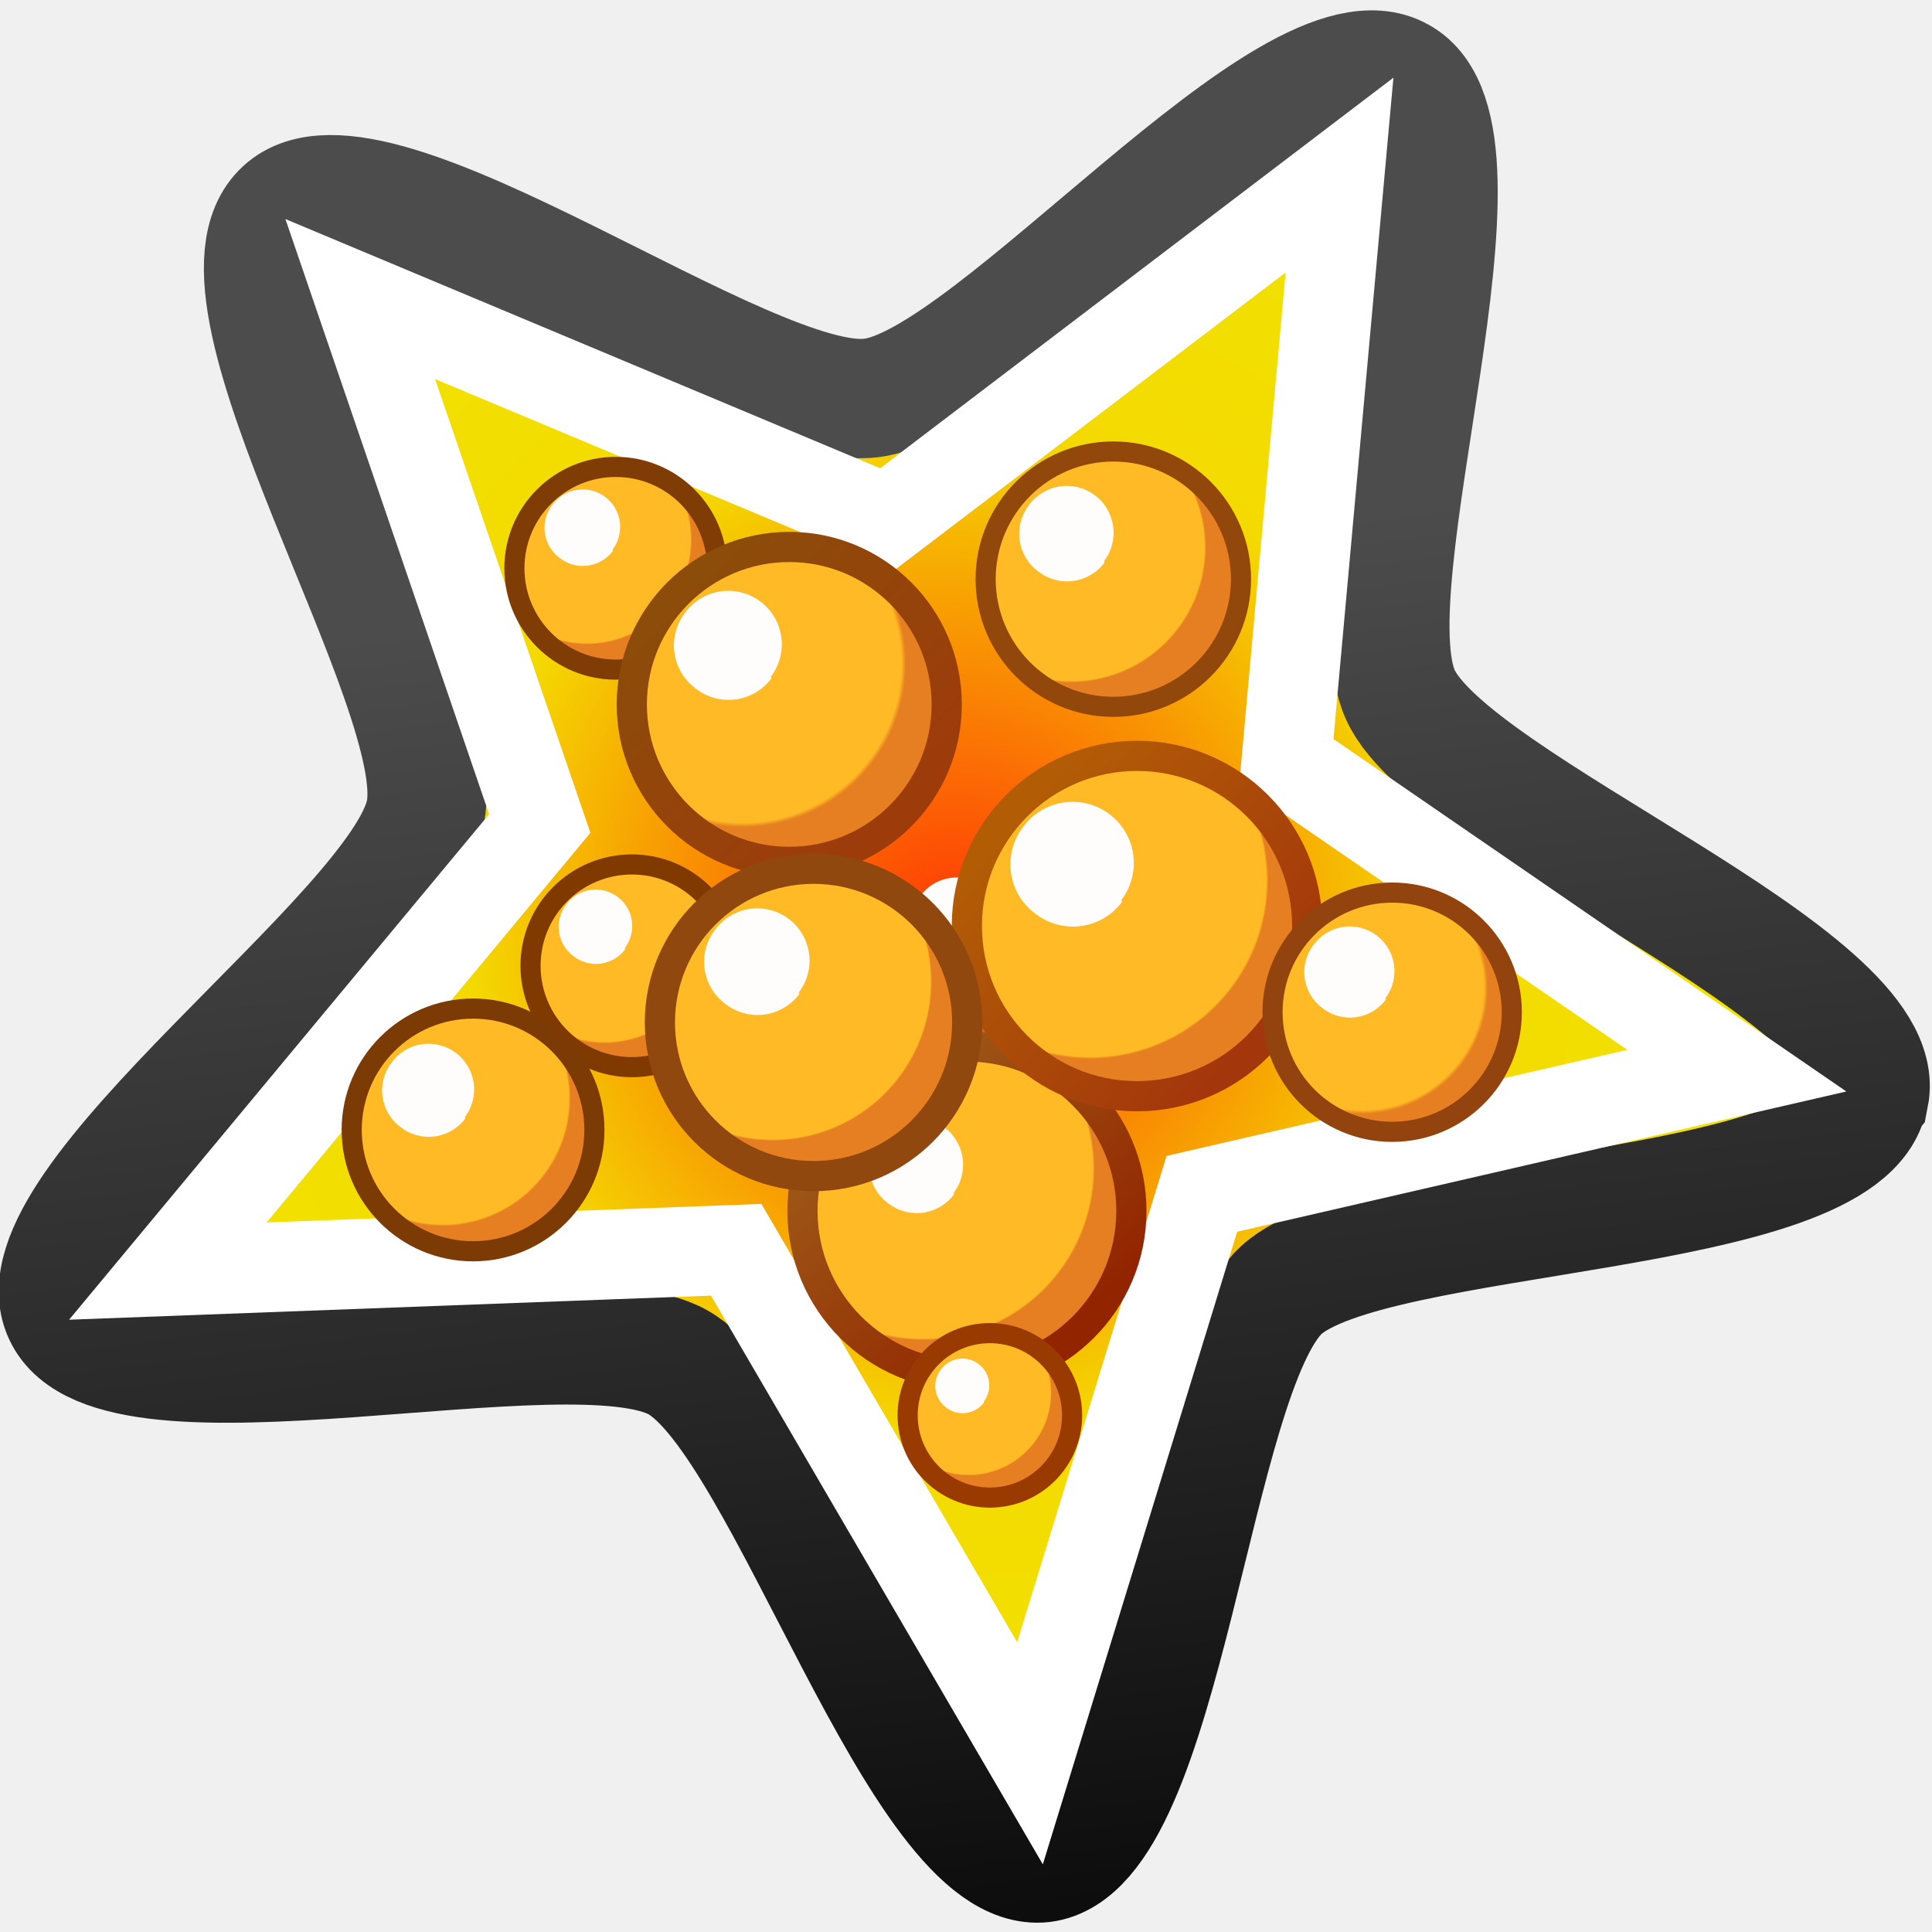
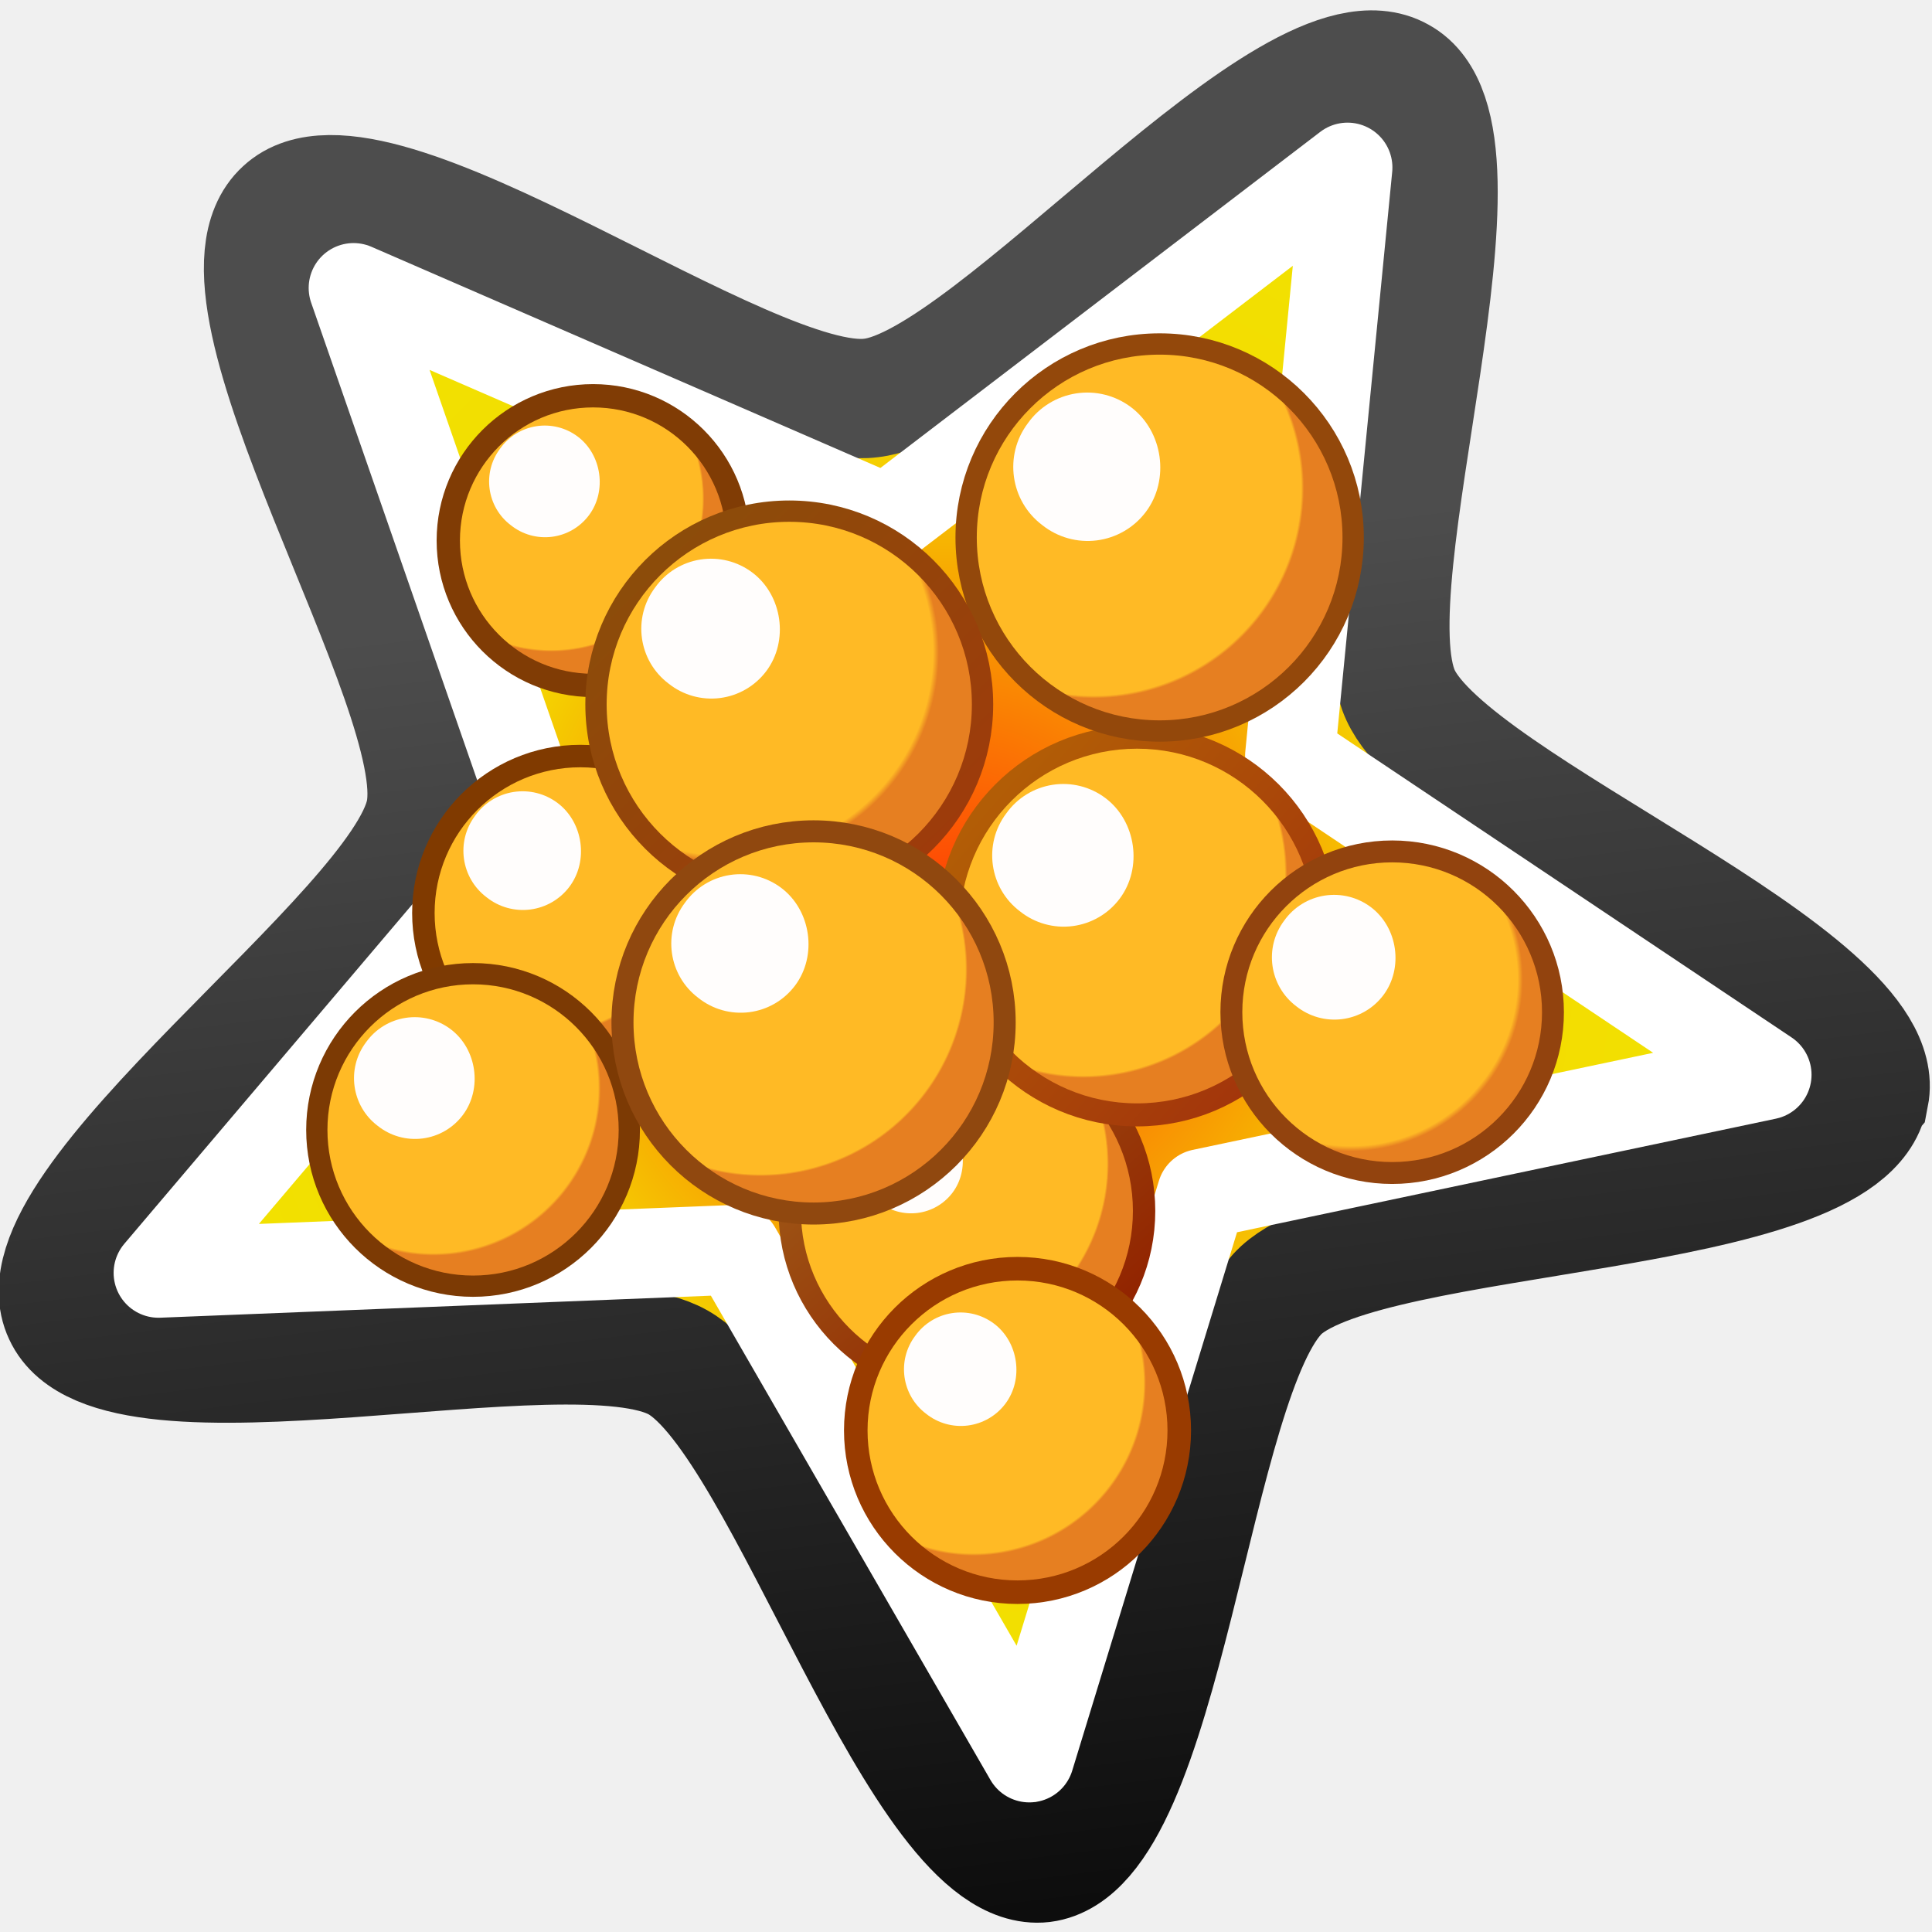
<svg xmlns="http://www.w3.org/2000/svg" xmlns:xlink="http://www.w3.org/1999/xlink" width="48" height="48">
  <defs>
    <linearGradient id="q">
      <stop offset=".986" stop-color="#ffba25" />
      <stop offset="1" stop-color="#e67f21" />
    </linearGradient>
    <linearGradient id="p">
      <stop offset=".984" stop-color="#ffba25" />
      <stop offset="1" stop-color="#e67f21" />
    </linearGradient>
    <linearGradient id="o">
      <stop offset=".987" stop-color="#ffba25" />
      <stop offset="1" stop-color="#e67f21" />
    </linearGradient>
    <linearGradient id="n">
      <stop offset=".985" stop-color="#ffba25" />
      <stop offset="1" stop-color="#e67f21" />
    </linearGradient>
    <linearGradient id="m">
      <stop offset=".989" stop-color="#ffba25" />
      <stop offset="1" stop-color="#e67f21" />
    </linearGradient>
    <linearGradient id="l">
      <stop offset=".99" stop-color="#ffba25" />
      <stop offset="1" stop-color="#e67f21" />
    </linearGradient>
    <linearGradient id="k">
      <stop offset=".987" stop-color="#ffba25" />
      <stop offset="1" stop-color="#e67f21" />
    </linearGradient>
    <linearGradient id="j">
      <stop offset=".972" stop-color="#ffba25" />
      <stop offset="1" stop-color="#e67f21" />
    </linearGradient>
    <linearGradient id="i">
      <stop offset=".969" stop-color="#ffba25" />
      <stop offset="1" stop-color="#e67f21" />
    </linearGradient>
    <linearGradient id="h">
      <stop offset=".988" stop-color="#ffba25" />
      <stop offset="1" stop-color="#e67f21" />
    </linearGradient>
-     <linearGradient id="f">
+     <linearGradient id="d">
      <stop offset="0" stop-color="#b25d06" />
      <stop offset="1" stop-color="#a3360b" />
    </linearGradient>
    <linearGradient id="c">
      <stop offset="0" stop-color="#9e5917" />
      <stop offset="1" stop-color="#922400" />
    </linearGradient>
    <linearGradient id="b">
      <stop offset="0" stop-color="#8c4c0a" />
      <stop offset="1" stop-color="#9f3a0b" />
    </linearGradient>
    <linearGradient id="a">
-       <stop offset="0" stop-color="#4c4c4c" />
+       <stop offset="0" stop-color="#4d4d4d" />
      <stop offset="1" stop-color="#0d0d0d" />
    </linearGradient>
-     <linearGradient id="g">
+     <linearGradient id="e">
      <stop offset="0" stop-color="#ff3705" />
      <stop offset=".522" stop-color="#f4da01" />
      <stop offset="1" stop-color="#f0e600" />
    </linearGradient>
    <linearGradient xlink:href="#a" id="s" x1="5.83" x2="12.91" y1="6.7" y2="13.2" gradientUnits="userSpaceOnUse" />
-     <linearGradient xlink:href="#b" id="E" x1="52.799" y1="6.447" x2="58.353" y2="12.058" gradientUnits="userSpaceOnUse" gradientTransform="translate(-38.433 7.798)scale(1.05155)" />
-     <linearGradient xlink:href="#c" id="w" x1="52.971" y1="6.577" x2="57.615" y2="11.781" gradientUnits="userSpaceOnUse" gradientTransform="translate(-36.868 19.905)scale(1.10317)" />
-     <linearGradient xlink:href="#f" id="y" x1="52.506" y1="6.75" x2="57.952" y2="11.51" gradientUnits="userSpaceOnUse" gradientTransform="translate(-34.97 12.438)scale(1.14534)" />
-     <radialGradient xlink:href="#g" id="r" cx="7.772" cy="8.085" r="6.59" fx="7.772" fy="8.085" gradientTransform="matrix(.9 .5558 -.5314 .8606 5.08 -2.85)" gradientUnits="userSpaceOnUse" />
-     <radialGradient xlink:href="#h" id="x" cx="27.084" cy="21.88" fx="27.084" fy="21.88" r="4.426" gradientUnits="userSpaceOnUse" />
-     <radialGradient xlink:href="#i" id="z" cx="33.836" cy="24.547" fx="33.836" fy="24.547" r="3.126" gradientUnits="userSpaceOnUse" />
-     <radialGradient xlink:href="#j" id="D" cx="18.444" cy="16.487" fx="18.444" fy="16.487" r="4.063" gradientUnits="userSpaceOnUse" />
-     <radialGradient xlink:href="#k" id="A" cx="26.608" cy="13.6" fx="26.608" fy="13.6" r="3.357" gradientUnits="userSpaceOnUse" />
-     <radialGradient xlink:href="#l" id="H" cx="19.198" cy="24.387" fx="19.198" fy="24.387" r="3.955" gradientUnits="userSpaceOnUse" />
-     <radialGradient xlink:href="#m" id="v" cx="22.933" cy="29.033" fx="22.933" fy="29.033" r="4.263" gradientUnits="userSpaceOnUse" />
-     <radialGradient xlink:href="#n" id="F" cx="11.001" cy="27.284" fx="11.001" fy="27.284" r="3.176" gradientUnits="userSpaceOnUse" />
-     <radialGradient xlink:href="#o" id="C" cx="14.584" cy="13.404" fx="14.584" fy="13.404" r="2.605" gradientUnits="userSpaceOnUse" />
-     <radialGradient xlink:href="#p" id="B" cx="15.022" cy="23.318" fx="15.022" fy="23.318" r="2.605" gradientUnits="userSpaceOnUse" />
-     <radialGradient xlink:href="#q" id="G" cx="24.067" cy="34.6" fx="24.067" fy="34.6" r="2.06" gradientUnits="userSpaceOnUse" />
+     <linearGradient xlink:href="#b" id="E" x1="52.799" y1="6.447" x2="58.353" y2="12.058" gradientUnits="userSpaceOnUse" gradientTransform="translate(-54.836 5.056)scale(1.34872)" />
+     <linearGradient xlink:href="#c" id="w" x1="52.971" y1="6.577" x2="57.615" y2="11.781" gradientUnits="userSpaceOnUse" gradientTransform="translate(-43.646 18.772)scale(1.22597)" />
+     <linearGradient xlink:href="#d" id="y" x1="52.506" y1="6.75" x2="57.952" y2="11.51" gradientUnits="userSpaceOnUse" gradientTransform="translate(-44.047 10.92)scale(1.30979)" />
+     <radialGradient xlink:href="#e" id="r" cx="7.772" cy="8.085" r="6.59" fx="7.772" fy="8.085" gradientTransform="matrix(.9 .5558 -.5314 .8606 5.08 -2.85)" gradientUnits="userSpaceOnUse" />
+     <radialGradient xlink:href="#h" id="x" cx="27.084" cy="21.88" fx="27.084" fy="21.88" r="4.426" gradientUnits="userSpaceOnUse" gradientTransform="translate(-4.056 -3.303)scale(1.14358)" />
+     <radialGradient xlink:href="#i" id="z" cx="33.836" cy="24.547" fx="33.836" fy="24.547" r="3.126" gradientUnits="userSpaceOnUse" gradientTransform="translate(-12.724 -9.251)scale(1.36786)" />
+     <radialGradient xlink:href="#j" id="D" cx="18.444" cy="16.487" fx="18.444" fy="16.487" r="4.063" gradientUnits="userSpaceOnUse" gradientTransform="translate(-5.542 -4.946)scale(1.2826)" />
+     <radialGradient xlink:href="#k" id="A" cx="26.608" cy="13.6" fx="26.608" fy="13.6" r="3.357" gradientUnits="userSpaceOnUse" gradientTransform="translate(-14.19 -9.015)scale(1.55463)" />
+     <radialGradient xlink:href="#l" id="H" cx="19.198" cy="24.387" fx="19.198" fy="24.387" r="3.955" gradientUnits="userSpaceOnUse" gradientTransform="translate(-6.054 -7.609)scale(1.29953)" />
+     <radialGradient xlink:href="#m" id="u" cx="22.933" cy="29.033" fx="22.933" fy="29.033" r="4.263" gradientUnits="userSpaceOnUse" gradientTransform="translate(-2.674 -3.349)scale(1.11132)" />
+     <radialGradient xlink:href="#n" id="F" cx="11.001" cy="27.284" fx="11.001" fy="27.284" r="3.176" gradientUnits="userSpaceOnUse" gradientTransform="translate(-3.624 -8.655)scale(1.30832)" />
+     <radialGradient xlink:href="#o" id="C" cx="14.584" cy="13.404" fx="14.584" fy="13.404" r="2.605" gradientUnits="userSpaceOnUse" gradientTransform="translate(-7.584 -7.168)scale(1.45901)" />
+     <radialGradient xlink:href="#p" id="B" cx="15.022" cy="23.318" fx="15.022" fy="23.318" r="2.605" gradientUnits="userSpaceOnUse" gradientTransform="translate(-10.64 -15.617)scale(1.59613)" />
+     <radialGradient xlink:href="#q" id="G" cx="24.067" cy="34.6" fx="24.067" fy="34.6" r="2.06" gradientUnits="userSpaceOnUse" gradientTransform="translate(-25.827 -37.536)scale(2.07811)" />
    <filter id="t" width="1" height="1" x="0" y="0" color-interpolation-filters="sRGB">
      <feGaussianBlur />
    </filter>
-     <path fill="#fffdfc" d="M8.5 7.99a.37.37 0 0 1-.38.37.37.37 0 0 1-.37-.37.37.37 0 0 1 .37-.38.37.37 0 0 1 .37.37" id="u" />
+     <path fill="#fffdfc" d="M8.5 7.99a.37.37 0 0 1-.38.37.37.37 0 0 1-.37-.37.37.37 0 0 1 .37-.38c.204 0 .38.176.38.38" id="reuse-0" />
  </defs>
  <path fill="url(#r)" fill-rule="evenodd" stroke="url(#s)" stroke-width=".85" d="M13.51 5.1c.44.77-2.18 2.89-2.29 3.76-.1.88 1.95 3.55 1.36 4.2-.6.64-3.43-1.19-4.3-1.02-.86.17-2.76 2.95-3.56 2.58-.8-.36.07-3.62-.36-4.39S.69 8.51.8 7.63c.1-.87 3.47-1.05 4.06-1.7.6-.64.51-4.01 1.38-4.18.86-.18 2.07 2.97 2.87 3.34s3.97-.76 4.4 0Z" enable-background="accumulate" overflow="visible" style="marker:none" transform="matrix(2.647 2.2616 -2.267 2.6553 22.22 -16.85)" />
-   <path fill="none" stroke="#fff" stroke-width="2.23" d="m43.15 26.6-13.29 3.06-4.27 13.9-7.3-12.51-14.12.53 9.24-11.12L8.95 7.43l13.08 5.48 11.25-8.56-1.32 14.56Z" enable-background="accumulate" overflow="visible" style="marker:none" />
-   <use fill-rule="evenodd" filter="url(#t)" transform="rotate(36.96 26.116 22.277)scale(3.0331)" xlink:href="#u" />
-   <circle cx="24.023" cy="30.085" r="3.711" fill="url(#v)" stroke="url(#w)" stroke-width="1.5" stroke-linecap="round" stroke-linejoin="round" paint-order="markers stroke fill" />
-   <use fill-rule="evenodd" filter="url(#t)" transform="rotate(36.96 18.178 22.994)scale(3.13055)" xlink:href="#u" />
-   <circle cx="28.249" cy="23.007" r="3.853" fill="url(#x)" stroke="url(#y)" stroke-width="1.5" stroke-linecap="round" stroke-linejoin="round" paint-order="markers stroke fill" />
-   <use fill-rule="evenodd" filter="url(#t)" transform="rotate(36.96 47.007 17.055)scale(4.11044)" xlink:href="#u" />
-   <circle cx="34.588" cy="25.148" r="2.722" fill="url(#z)" stroke="#92430e" stroke-linecap="round" stroke-linejoin="round" paint-order="markers stroke fill" />
-   <use fill-rule="evenodd" filter="url(#t)" transform="rotate(36.96 28.734 37.723)scale(3.00433)" style="mix-blend-mode:normal" xlink:href="#u" />
-   <circle cx="27.66" cy="14.389" r="2.922" fill="url(#A)" stroke="#93480b" stroke-linecap="round" stroke-linejoin="round" paint-order="markers stroke fill" />
-   <use fill-rule="evenodd" filter="url(#t)" transform="rotate(36.96 43.765 20.612)scale(3.14496)" xlink:href="#u" />
-   <circle cx="15.699" cy="23.995" r="2.268" fill="url(#B)" stroke="#803a00" stroke-linecap="round" stroke-linejoin="round" paint-order="markers stroke fill" />
-   <use fill-rule="evenodd" filter="url(#t)" transform="rotate(36.96 12.172 13.661)scale(2.44975)" xlink:href="#u" />
-   <circle cx="15.298" cy="14.118" r="2.268" fill="url(#C)" stroke="#803c05" stroke-linecap="round" stroke-linejoin="round" paint-order="markers stroke fill" />
-   <use fill-rule="evenodd" filter="url(#t)" transform="rotate(36.96 27.988 7.633)scale(2.52131)" xlink:href="#u" />
-   <circle cx="19.609" cy="17.501" r="3.537" fill="url(#D)" stroke="url(#E)" stroke-width="1.5" stroke-linecap="round" stroke-linejoin="round" paint-order="markers stroke fill" />
-   <use fill-rule="evenodd" filter="url(#t)" transform="rotate(36.96 42.57 5.767)scale(3.59232)" xlink:href="#u" />
-   <circle cx="11.753" cy="28.073" r="2.765" fill="url(#F)" stroke="#7c3a04" stroke-linecap="round" stroke-linejoin="round" paint-order="markers stroke fill" />
-   <use fill-rule="evenodd" filter="url(#t)" transform="rotate(36.96 13.886 4.444)scale(3.0663)" style="mix-blend-mode:normal" xlink:href="#u" />
-   <circle cx="24.593" cy="35.164" r="1.793" fill="url(#G)" stroke="#993b00" stroke-linecap="round" stroke-linejoin="round" paint-order="markers stroke fill" />
-   <use fill-rule="evenodd" filter="url(#t)" transform="rotate(36.96 -10.756 38.307)scale(1.79902)" xlink:href="#u" />
-   <circle cx="20.213" cy="25.402" r="3.443" fill="url(#H)" stroke="#90480f" stroke-width="1.5" stroke-linecap="round" stroke-linejoin="round" paint-order="markers stroke fill" />
-   <use fill-rule="evenodd" filter="url(#t)" transform="rotate(36.96 29.883 11.43)scale(3.5118)" style="mix-blend-mode:normal" xlink:href="#u" />
+   <path fill="none" stroke="#fff" stroke-width="2.23" d="M43.892 26.702 29.86 29.66l-4.287 14.005L18.29 31.05l-14.352.574L13.41 20.46 8.784 7.154 22.03 12.91l11.449-8.748-1.43 14.615Z" enable-background="accumulate" overflow="visible" style="marker:none" stroke-linecap="round" stroke-linejoin="round" />
+   <path fill="#fffdfc" d="M8.5 7.99a.37.37 0 0 1-.38.37.37.37 0 0 1-.37-.37.37.37 0 0 1 .37-.38.37.37 0 0 1 .37.37" transform="rotate(36.96 26.116 22.277)scale(3.0331)" fill-rule="evenodd" filter="url(#t)" />
+   <circle cx="24.023" cy="30.085" r="4.124" fill="url(#u)" stroke="url(#w)" stroke-width="1.111" stroke-linecap="round" stroke-linejoin="round" paint-order="markers stroke fill" />
+   <use transform="rotate(36.96 23.875 19.878)scale(3.47903)" fill-rule="evenodd" filter="url(#t)" xlink:href="#reuse-0" />
+   <circle cx="28.249" cy="23.007" r="4.406" fill="url(#x)" stroke="url(#y)" stroke-width="1.144" stroke-linecap="round" stroke-linejoin="round" paint-order="markers stroke fill" />
+   <use transform="rotate(36.96 56.67 11.784)scale(4.70061)" fill-rule="evenodd" filter="url(#t)" xlink:href="#reuse-0" />
+   <circle cx="34.588" cy="25.148" r="3.723" fill="url(#z)" stroke="#92430e" stroke-linecap="round" stroke-linejoin="round" paint-order="markers stroke fill" stroke-width="1.088" />
+   <use style="mix-blend-mode:normal" transform="rotate(36.96 46.783 27.939)scale(4.10952)" fill-rule="evenodd" filter="url(#t)" xlink:href="#reuse-0" />
+   <circle cx="28.811" cy="13.354" r="4.543" fill="url(#A)" stroke="#93480b" stroke-linecap="round" stroke-linejoin="round" paint-order="markers stroke fill" stroke-width="1.059" />
+   <use transform="rotate(36.96 74.43 6.307)scale(4.88925)" fill-rule="evenodd" filter="url(#t)" xlink:href="#reuse-0" />
+   <circle cx="14.418" cy="22.683" r="3.62" fill="url(#B)" stroke="#803a00" stroke-linecap="round" stroke-linejoin="round" paint-order="markers stroke fill" stroke-width="1.117" />
+   <use transform="rotate(36.96 37.472 -1.922)scale(3.91012)" fill-rule="evenodd" filter="url(#t)" xlink:href="#reuse-0" />
+   <circle cx="14.736" cy="13.431" r="3.309" fill="url(#C)" stroke="#803c05" stroke-linecap="round" stroke-linejoin="round" paint-order="markers stroke fill" stroke-width="1.158" />
+   <use transform="rotate(36.96 47.766 -3.794)scale(3.67862)" fill-rule="evenodd" filter="url(#t)" xlink:href="#reuse-0" />
+   <circle cx="19.609" cy="17.501" r="4.537" fill="url(#D)" stroke="url(#E)" stroke-width="1.059" stroke-linecap="round" stroke-linejoin="round" paint-order="markers stroke fill" />
+   <use transform="rotate(36.96 59.229 -3.367)scale(4.60752)" fill-rule="evenodd" filter="url(#t)" xlink:href="#reuse-0" />
+   <circle cx="11.753" cy="28.073" r="3.618" fill="url(#F)" stroke="#7c3a04" stroke-linecap="round" stroke-linejoin="round" paint-order="markers stroke fill" stroke-width="1.056" />
+   <use style="mix-blend-mode:normal" transform="rotate(36.96 29.305 -3.935)scale(4.0117)" fill-rule="evenodd" filter="url(#t)" xlink:href="#reuse-0" />
+   <circle cx="25.28" cy="35.539" r="3.726" fill="url(#G)" stroke="#993b00" stroke-linecap="round" stroke-linejoin="round" paint-order="markers stroke fill" stroke-width="1.17" />
+   <use transform="rotate(36.96 20.891 22.2)scale(3.73857)" fill-rule="evenodd" filter="url(#t)" xlink:href="#reuse-0" />
+   <circle cx="20.213" cy="25.402" r="4.474" fill="url(#H)" stroke="#90480f" stroke-width="1.095" stroke-linecap="round" stroke-linejoin="round" paint-order="markers stroke fill" />
+   <use style="mix-blend-mode:normal" transform="rotate(36.96 47.19 1.991)scale(4.5637)" fill-rule="evenodd" filter="url(#t)" xlink:href="#reuse-0" />
</svg>
